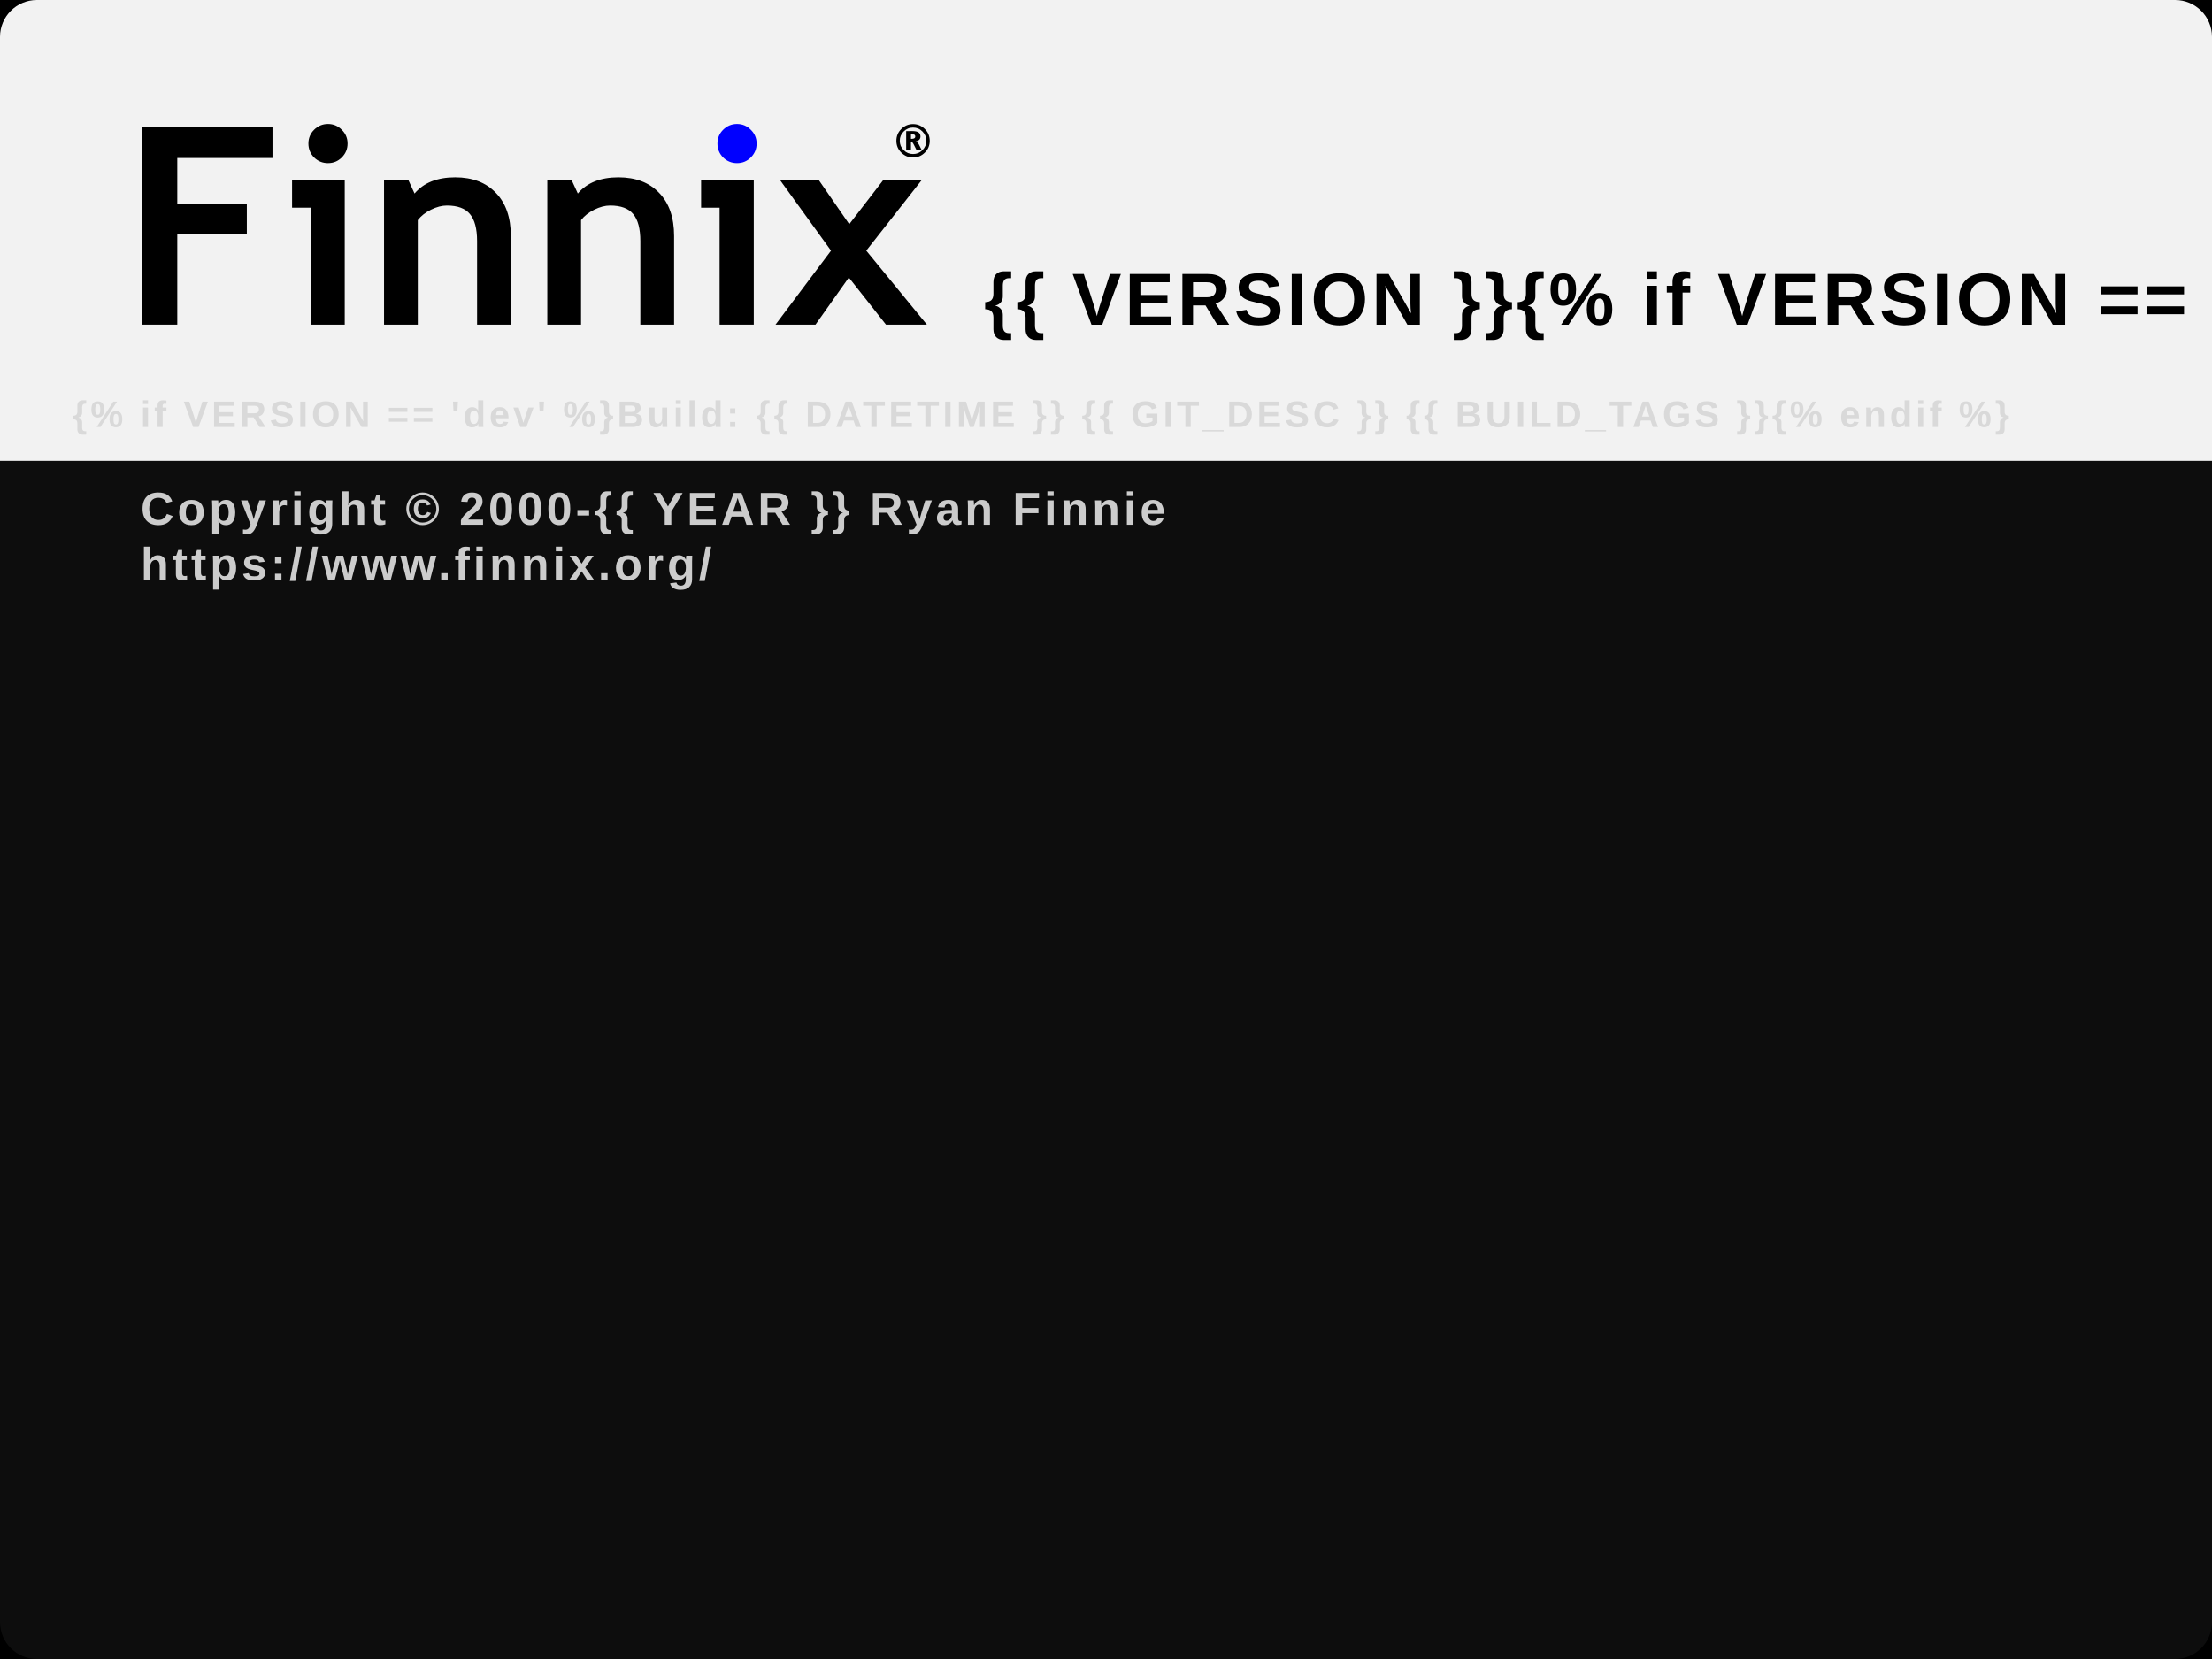
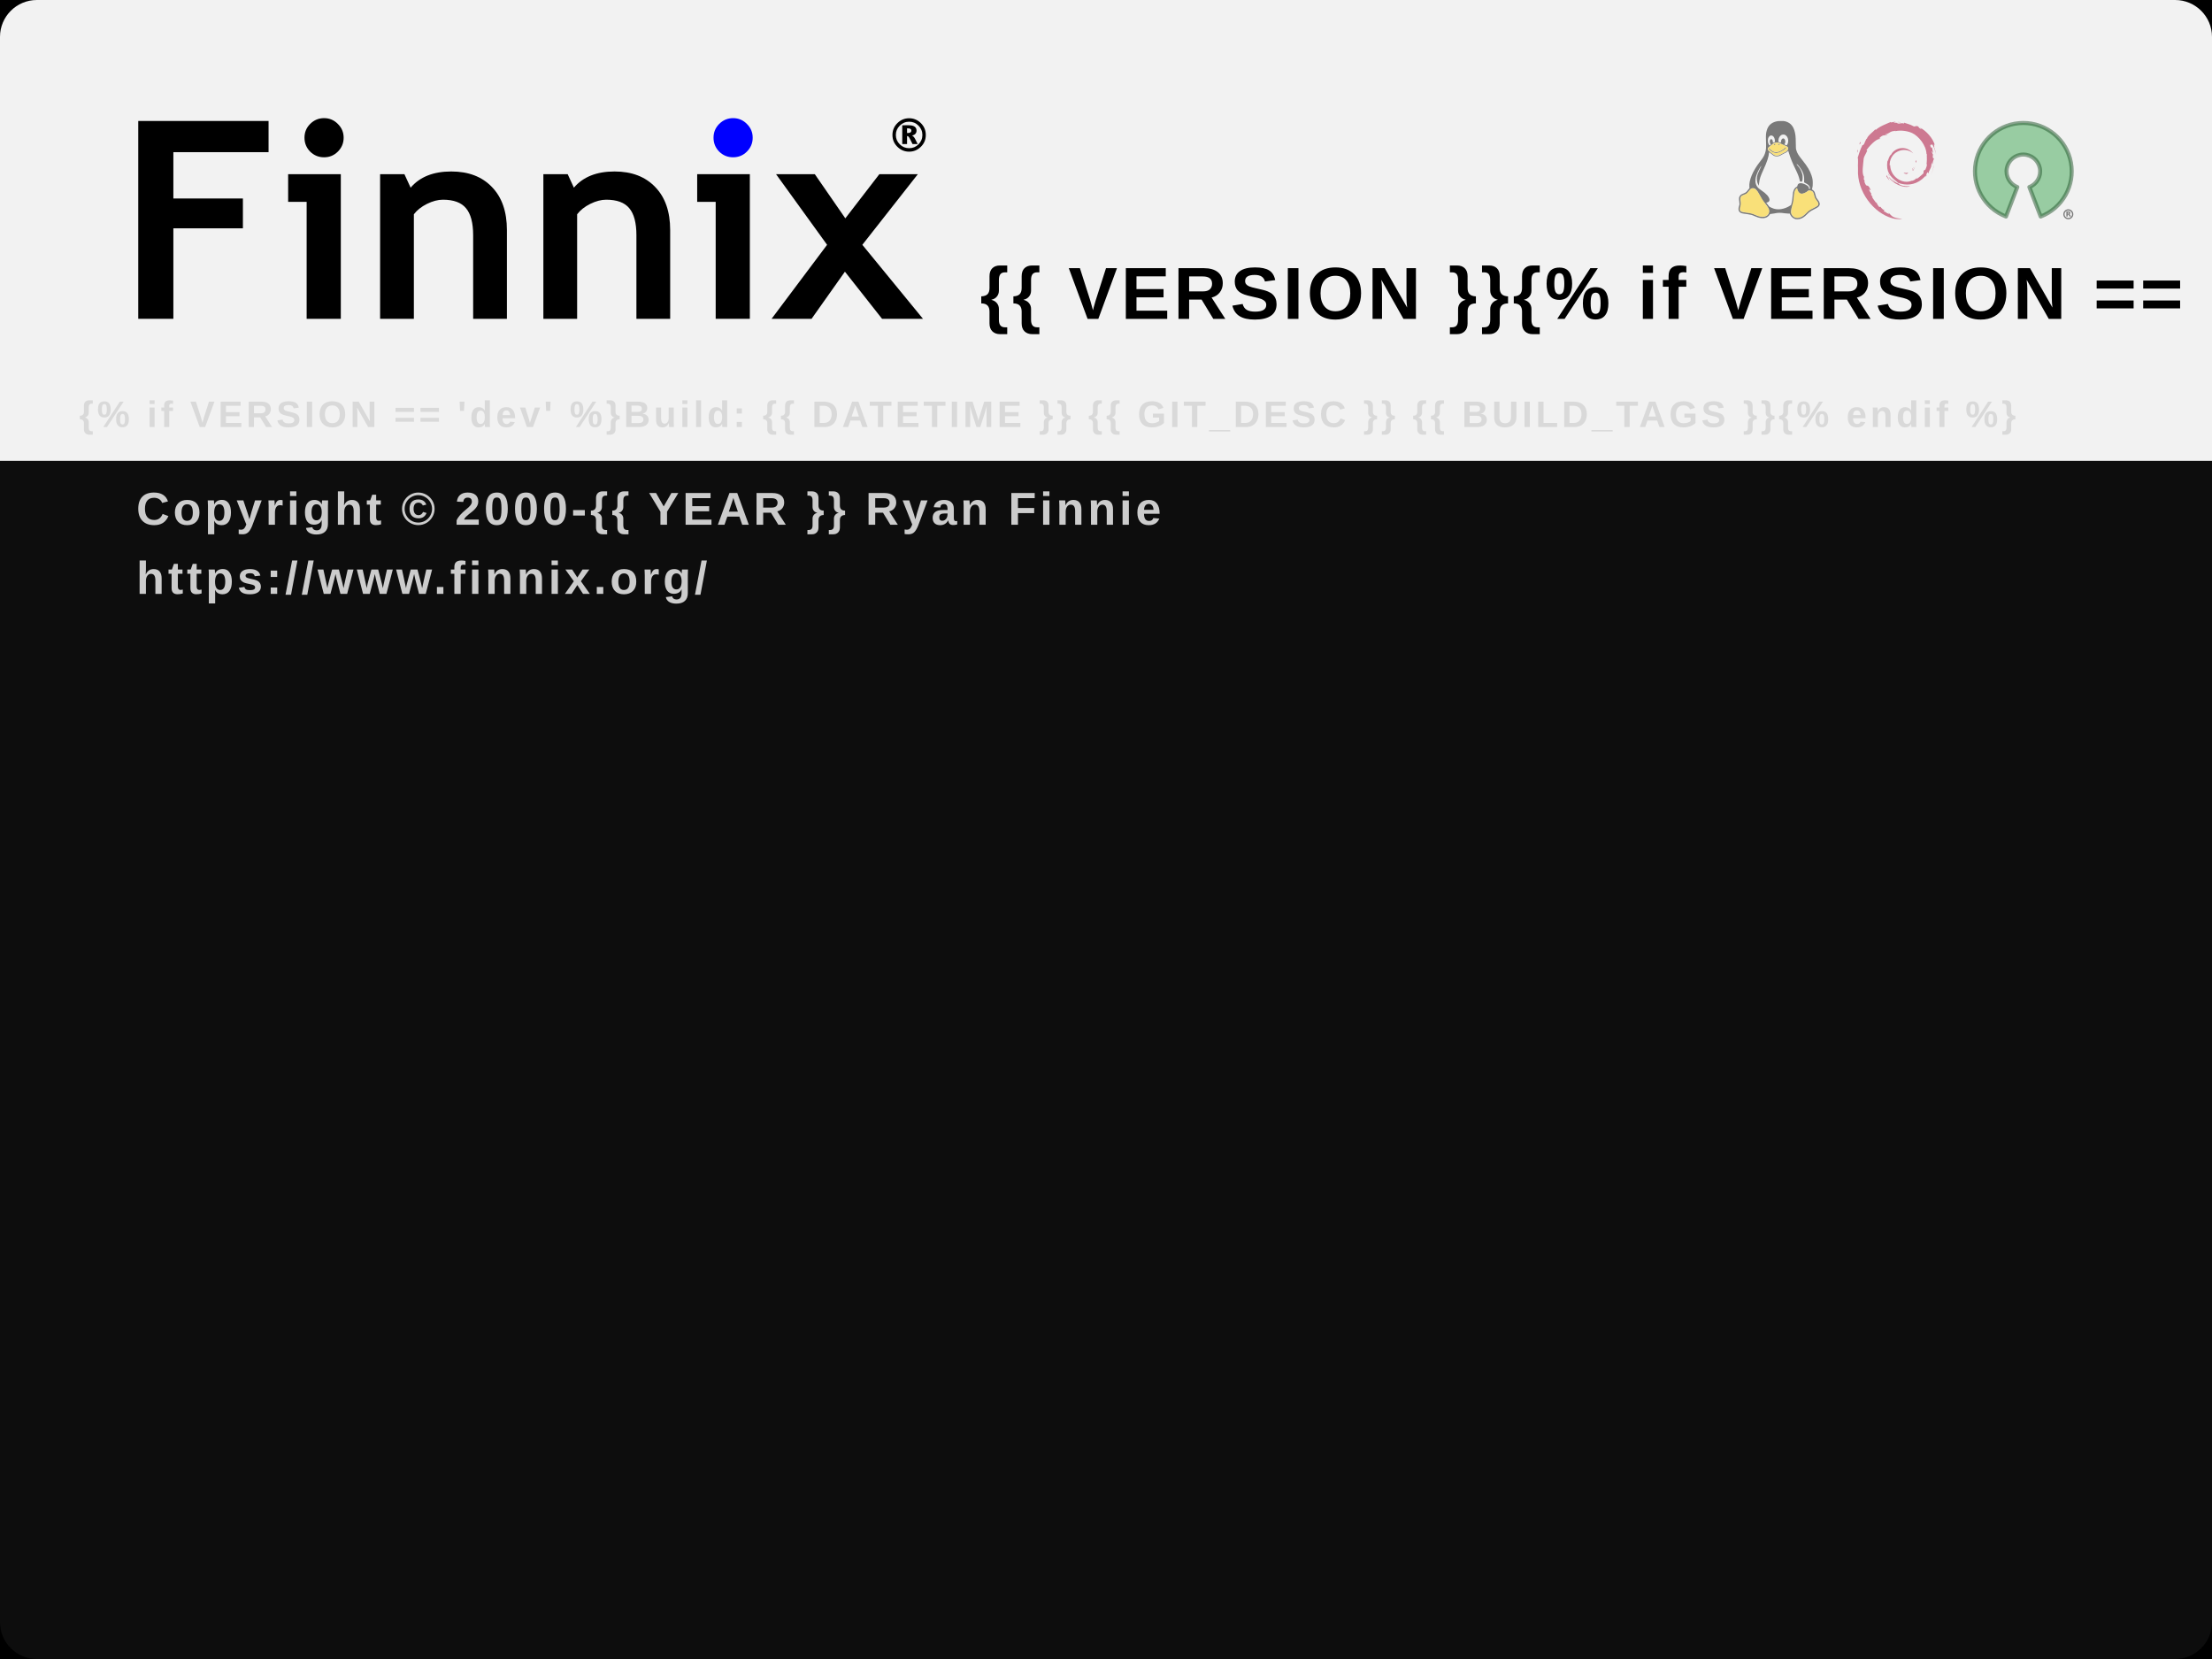
<svg xmlns="http://www.w3.org/2000/svg" width="640" height="480" id="svg3320" version="1.1">
-   <defs id="defs3322">
-     <linearGradient id="linearGradient5012">
-       <stop id="stop5014" offset="0" style="stop-color:#fdf188;stop-opacity:1;" />
-       <stop id="stop5016" offset="1" style="stop-color:#d3bc00;stop-opacity:1;" />
-     </linearGradient>
-     <linearGradient id="linearGradient8543">
-       <stop id="stop8545" offset="0" style="stop-color:#fffef5;stop-opacity:0.941;" />
-       <stop id="stop8547" offset="1" style="stop-color:#fce94f;stop-opacity:0;" />
-     </linearGradient>
-     <linearGradient id="linearGradient11202">
-       <stop id="stop11204" offset="0" style="stop-color:#c4a000;stop-opacity:1;" />
-       <stop id="stop11206" offset="1" style="stop-color:#c4a000;stop-opacity:0;" />
-     </linearGradient>
-     <linearGradient id="linearGradient18284">
-       <stop id="stop18286" offset="0" style="stop-color:#000000;stop-opacity:1;" />
-       <stop style="stop-color:#000000;stop-opacity:1;" offset="0.5" id="stop20913" />
-       <stop style="stop-color:#000000;stop-opacity:0;" offset="1" id="stop19165" />
-     </linearGradient>
-     <filter style="color-interpolation-filters:sRGB" id="filter1146">
-       <feFlood flood-opacity="1" flood-color="rgb(255,255,255)" result="flood" id="feFlood1136" />
-       <feComposite in="flood" in2="SourceGraphic" operator="in" result="composite1" id="feComposite1138" />
-       <feGaussianBlur in="composite1" stdDeviation="1" result="blur" id="feGaussianBlur1140" />
-       <feOffset dx="0" dy="0" result="offset" id="feOffset1142" />
-       <feComposite in="SourceGraphic" in2="offset" operator="over" result="composite2" id="feComposite1144" />
-     </filter>
-   </defs>
+   <defs id="defs57" />
  <g id="layer1" transform="translate(0,-572.3622)">
    <g id="g862" transform="matrix(0.3333333,0,0,0.4444444,0,584.6457)">
      <rect style="fill:#f2f2f2;fill-opacity:1;stroke:none;stroke-width:1.369" id="rect854" width="1920" height="300" x="0" y="-27.638" />
      <rect y="272.362" x="0" height="780" width="1920" id="rect3328" style="fill:#0d0d0d;fill-opacity:1;stroke:none;stroke-width:2.208" />
    </g>
-     <text transform="scale(1.000001,0.9999985)" id="text3002-3" y="666.317" x="284.696" style="font-style:normal;font-variant:normal;font-weight:bold;font-stretch:normal;font-size:21.333px;line-height:0%;font-family:'Liberation Sans';-inkscape-font-specification:'Liberation Sans, Bold';font-variant-ligatures:normal;font-variant-caps:normal;font-variant-numeric:normal;font-feature-settings:normal;text-align:start;letter-spacing:0px;word-spacing:0px;writing-mode:lr-tb;text-anchor:start;fill:#000000;fill-opacity:1;stroke:none;stroke-width:1" xml:space="preserve">
-       <tspan y="666.317" x="284.696" style="font-style:normal;font-variant:normal;font-weight:bold;font-stretch:normal;font-size:21.333px;line-height:1;font-family:'Liberation Sans';-inkscape-font-specification:'Liberation Sans, Bold';font-variant-ligatures:normal;font-variant-caps:normal;font-variant-numeric:normal;font-feature-settings:normal;text-align:start;letter-spacing:1px;writing-mode:lr-tb;text-anchor:start;fill:#000000;stroke-width:1" id="tspan3066-5">{{ VERSION }}{% if VERSION == 'dev' and GIT_DESC %} {{ GIT_DESC }}{% endif %}</tspan>
+     <g aria-label="TM" style="font-style:normal;font-variant:normal;font-weight:bold;font-stretch:normal;font-size:40px;line-height:1.25;font-family:'Trebuchet MS';-inkscape-font-specification:'Trebuchet MS Bold';letter-spacing:0px;word-spacing:0px;fill:#000000;fill-opacity:1;stroke:none" id="text850" transform="translate(-1e-5,4.6029781e-5)" />
+     <text transform="scale(1.000001,0.9999985)" id="text3002" y="695.913" x="600.797" style="font-style:normal;font-variant:normal;font-weight:bold;font-stretch:normal;font-size:13.333px;line-height:0%;font-family:'Liberation Sans';-inkscape-font-specification:'Liberation Sans, Bold';font-variant-ligatures:normal;font-variant-caps:normal;font-variant-numeric:normal;font-feature-settings:normal;text-align:start;letter-spacing:0px;word-spacing:0px;writing-mode:lr-tb;text-anchor:start;fill:#d9d9d9;fill-opacity:1;stroke:none;stroke-width:1" xml:space="preserve">
+       <tspan y="695.913" x="601.797" style="font-style:normal;font-variant:normal;font-weight:bold;font-stretch:normal;font-size:10.667px;line-height:120%;font-family:'Liberation Sans';-inkscape-font-specification:'Liberation Sans, Bold';font-variant-ligatures:normal;font-variant-caps:normal;font-variant-numeric:normal;font-feature-settings:normal;text-align:end;letter-spacing:1px;writing-mode:lr-tb;text-anchor:end;fill:#d9d9d9;fill-opacity:1;stroke-width:1" id="tspan898">{% if VERSION == 'dev' %}Build: {{ DATETIME }} {{ GIT_DESC }} {{ BUILD_TAGS }}{% endif %}</tspan>
    </text>
-     <g aria-label="TM" style="font-style:normal;font-variant:normal;font-weight:bold;font-stretch:normal;font-size:40px;line-height:1.25;font-family:'Trebuchet MS';-inkscape-font-specification:'Trebuchet MS Bold';letter-spacing:0px;word-spacing:0px;fill:#000000;fill-opacity:1;stroke:none" id="text850" transform="translate(-1e-5,4.6029781e-5)" />
-     <text transform="scale(1.000001,0.9999985)" id="text3002" y="695.913" x="598.891" style="font-style:normal;font-variant:normal;font-weight:bold;font-stretch:normal;font-size:13.333px;line-height:0%;font-family:'Liberation Sans';-inkscape-font-specification:'Liberation Sans, Bold';font-variant-ligatures:normal;font-variant-caps:normal;font-variant-numeric:normal;font-feature-settings:normal;text-align:start;letter-spacing:0px;word-spacing:0px;writing-mode:lr-tb;text-anchor:start;fill:#d9d9d9;fill-opacity:1;stroke:none;stroke-width:1" xml:space="preserve">
-       <tspan y="695.913" x="599.891" style="font-style:normal;font-variant:normal;font-weight:bold;font-stretch:normal;font-size:10.667px;line-height:120%;font-family:'Liberation Sans';-inkscape-font-specification:'Liberation Sans, Bold';font-variant-ligatures:normal;font-variant-caps:normal;font-variant-numeric:normal;font-feature-settings:normal;text-align:end;letter-spacing:1px;writing-mode:lr-tb;text-anchor:end;fill:#d9d9d9;fill-opacity:1;stroke-width:1" id="tspan898">{% if VERSION == 'dev' %}Build: {{ DATETIME }} {{ GIT_DESC }} {{ BUILD_TAGS }}{% endif %}</tspan>
-     </text>
-     <text transform="scale(1.000001,0.9999985)" id="text946" y="724.183" x="40.696" style="font-style:normal;font-variant:normal;font-weight:bold;font-stretch:normal;font-size:13.333px;line-height:0%;font-family:'Liberation Sans';-inkscape-font-specification:'Liberation Sans, Bold';font-variant-ligatures:normal;font-variant-caps:normal;font-variant-numeric:normal;font-feature-settings:normal;text-align:start;letter-spacing:0px;word-spacing:0px;writing-mode:lr-tb;text-anchor:start;fill:#cccccc;fill-opacity:1;stroke:none;stroke-width:1" xml:space="preserve">
-       <tspan y="724.183" x="40.696" style="font-style:normal;font-variant:normal;font-weight:bold;font-stretch:normal;font-size:13.333px;line-height:120%;font-family:'Liberation Sans';-inkscape-font-specification:'Liberation Sans, Bold';font-variant-ligatures:normal;font-variant-caps:normal;font-variant-numeric:normal;font-feature-settings:normal;text-align:start;letter-spacing:1px;writing-mode:lr-tb;text-anchor:start;fill:#cccccc;fill-opacity:1;stroke-width:1" id="tspan944">Copyright © 2000-{{ YEAR }} Ryan Finnie</tspan>
-       <tspan y="740.183" x="40.696" style="font-style:normal;font-variant:normal;font-weight:bold;font-stretch:normal;font-size:13.333px;line-height:120%;font-family:'Liberation Sans';-inkscape-font-specification:'Liberation Sans, Bold';font-variant-ligatures:normal;font-variant-caps:normal;font-variant-numeric:normal;font-feature-settings:normal;text-align:start;letter-spacing:1px;writing-mode:lr-tb;text-anchor:start;fill:#cccccc;fill-opacity:1;stroke-width:1" id="tspan956">https://www.finnix.org/</tspan>
+     <text transform="scale(1.000001,0.9999985)" id="text946" y="724.183" x="39.458" style="font-style:normal;font-variant:normal;font-weight:bold;font-stretch:normal;font-size:13.333px;line-height:0%;font-family:'Liberation Sans';-inkscape-font-specification:'Liberation Sans, Bold';font-variant-ligatures:normal;font-variant-caps:normal;font-variant-numeric:normal;font-feature-settings:normal;text-align:start;letter-spacing:0px;word-spacing:0px;writing-mode:lr-tb;text-anchor:start;fill:#cccccc;fill-opacity:1;stroke:none;stroke-width:1" xml:space="preserve">
+       <tspan y="724.183" x="39.458" style="font-style:normal;font-variant:normal;font-weight:bold;font-stretch:normal;font-size:13.333px;line-height:150%;font-family:'Liberation Sans';-inkscape-font-specification:'Liberation Sans, Bold';font-variant-ligatures:normal;font-variant-caps:normal;font-variant-numeric:normal;font-feature-settings:normal;text-align:start;letter-spacing:1px;writing-mode:lr-tb;text-anchor:start;fill:#cccccc;fill-opacity:1;stroke-width:1" id="tspan944">Copyright © 2000-{{ YEAR }} Ryan Finnie</tspan>
+       <tspan y="744.183" x="39.458" style="font-style:normal;font-variant:normal;font-weight:bold;font-stretch:normal;font-size:13.333px;line-height:150%;font-family:'Liberation Sans';-inkscape-font-specification:'Liberation Sans, Bold';font-variant-ligatures:normal;font-variant-caps:normal;font-variant-numeric:normal;font-feature-settings:normal;text-align:start;letter-spacing:1px;writing-mode:lr-tb;text-anchor:start;fill:#cccccc;fill-opacity:1;stroke-width:1" id="tspan956">https://www.finnix.org/</tspan>
    </text>
    <g id="g882">
      <path id="rect862" d="M 10.667,572.362 H 0 v 10.667 a 10.667,10.667 0 0 1 10.667,-10.667 z" style="fill:#000000;fill-opacity:1;stroke:none;stroke-width:0;stroke-miterlimit:4;stroke-dasharray:none;stroke-opacity:1" />
      <path style="fill:#000000;fill-opacity:1;stroke:none;stroke-width:0;stroke-miterlimit:4;stroke-dasharray:none;stroke-opacity:1" d="M 10.667,1052.362 H 0 v -10.667 a 10.667,10.667 0 0 0 10.667,10.667 z" id="path860" />
      <path style="fill:#000000;fill-opacity:1;stroke:none;stroke-width:0;stroke-miterlimit:4;stroke-dasharray:none;stroke-opacity:1" d="M 629.333,572.362 H 640 v 10.667 a 10.667,10.667 0 0 0 -10.667,-10.667 z" id="path868" />
      <path id="path862" d="M 629.333,1052.362 H 640 v -10.667 a 10.667,10.667 0 0 1 -10.667,10.667 z" style="fill:#000000;fill-opacity:1;stroke:none;stroke-width:0;stroke-miterlimit:4;stroke-dasharray:none;stroke-opacity:1" />
    </g>
-     <g id="g885" transform="matrix(0.4444444,0,0,0.4444444,0,584.6457)">
+     <text transform="scale(1.000001,0.9999985)" id="text3002-3" y="664.626" x="283.562" style="font-style:normal;font-variant:normal;font-weight:bold;font-stretch:normal;font-size:21.333px;line-height:0%;font-family:'Liberation Sans';-inkscape-font-specification:'Liberation Sans, Bold';font-variant-ligatures:normal;font-variant-caps:normal;font-variant-numeric:normal;font-feature-settings:normal;text-align:start;letter-spacing:0px;word-spacing:0px;writing-mode:lr-tb;text-anchor:start;fill:#000000;fill-opacity:1;stroke:none;stroke-width:1" xml:space="preserve">
+       <tspan y="664.626" x="283.562" style="font-style:normal;font-variant:normal;font-weight:bold;font-stretch:normal;font-size:21.333px;line-height:1;font-family:'Liberation Sans';-inkscape-font-specification:'Liberation Sans, Bold';font-variant-ligatures:normal;font-variant-caps:normal;font-variant-numeric:normal;font-feature-settings:normal;text-align:start;letter-spacing:1px;writing-mode:lr-tb;text-anchor:start;fill:#000000;stroke-width:1" id="tspan3066-5">{{ VERSION }}{% if VERSION == 'dev' and GIT_DESC %} {{ GIT_DESC }}{% endif %}</tspan>
+     </text>
+     <g id="g885" transform="matrix(0.4444444,0,0,0.4444444,-1.133949,582.9546)">
      <g id="g879">
        <path id="path840" style="font-style:normal;font-variant:normal;font-weight:bold;font-stretch:normal;font-size:80.018px;line-height:1.25;font-family:'Trebuchet MS';-inkscape-font-specification:'Trebuchet MS Bold';letter-spacing:0px;word-spacing:0px;fill:#000000;fill-opacity:1;stroke:none;stroke-width:4.501" d="m 115.408,75.225 v 30.153 h 45.274 v 19.428 h -45.274 v 58.9 H 92.551 V 54.917 H 177.385 V 75.225 Z" />
        <path id="path842" style="font-style:normal;font-variant:normal;font-weight:bold;font-stretch:normal;font-size:80.018px;line-height:1.25;font-family:'Trebuchet MS';-inkscape-font-specification:'Trebuchet MS Bold';letter-spacing:0px;word-spacing:0px;fill:#000000;fill-opacity:1;stroke:none;stroke-width:4.501" d="m 213.517,53.071 q 5.275,0 8.967,3.78 3.78,3.692 3.78,8.967 0,5.275 -3.78,9.055 -3.692,3.692 -8.967,3.692 -5.275,0 -9.055,-3.692 -3.692,-3.78 -3.692,-9.055 0,-5.275 3.692,-8.967 3.78,-3.78 9.055,-3.78 z M 202.176,183.707 V 107.576 H 190.132 V 89.554 h 34.285 v 94.153 z" />
        <path id="path844" style="font-style:normal;font-variant:normal;font-weight:bold;font-stretch:normal;font-size:80.018px;line-height:1.25;font-family:'Trebuchet MS';-inkscape-font-specification:'Trebuchet MS Bold';letter-spacing:0px;word-spacing:0px;fill:#000000;fill-opacity:1;stroke:none;stroke-width:4.501" d="m 310.57,183.707 v -54.417 q 0,-12.044 -4.659,-17.582 -4.571,-5.538 -15.033,-5.538 -4.835,0 -10.373,2.725 -5.45,2.725 -8.527,6.769 v 68.043 H 250 V 89.554 h 15.824 l 4.044,8.791 q 8.967,-10.549 26.461,-10.549 16.791,0 26.461,10.11 9.758,10.022 9.758,28.044 v 57.757 z" />
        <path id="path846" style="font-style:normal;font-variant:normal;font-weight:bold;font-stretch:normal;font-size:80.018px;line-height:1.25;font-family:'Trebuchet MS';-inkscape-font-specification:'Trebuchet MS Bold';letter-spacing:0px;word-spacing:0px;fill:#000000;fill-opacity:1;stroke:none;stroke-width:4.501" d="m 416.855,183.707 v -54.417 q 0,-12.044 -4.659,-17.582 -4.571,-5.538 -15.033,-5.538 -4.835,0 -10.373,2.725 -5.45,2.725 -8.527,6.769 v 68.043 H 356.284 V 89.554 h 15.824 l 4.044,8.791 q 8.967,-10.549 26.461,-10.549 16.791,0 26.461,10.11 9.758,10.022 9.758,28.044 v 57.757 z" />
        <path id="path882" d="m 479.799,53.071 q 5.275,0 8.967,3.78 3.78,3.692 3.78,8.967 0,5.275 -3.78,9.055 -3.692,3.692 -8.967,3.692 -5.275,0 -9.055,-3.692 -3.692,-3.78 -3.692,-9.055 0,-5.275 3.692,-8.967 3.78,-3.78 9.055,-3.78 z" style="font-style:normal;font-variant:normal;font-weight:bold;font-stretch:normal;font-size:80.018px;line-height:1.25;font-family:'Trebuchet MS';-inkscape-font-specification:'Trebuchet MS Bold';letter-spacing:0px;word-spacing:0px;fill:#0000ff;fill-opacity:1;stroke:none;stroke-width:4.501" />
        <path id="path848" d="M 468.458,183.707 V 107.576 H 456.414 V 89.554 h 34.285 v 94.153 z" style="font-style:normal;font-variant:normal;font-weight:bold;font-stretch:normal;font-size:80.018px;line-height:1.25;font-family:'Trebuchet MS';-inkscape-font-specification:'Trebuchet MS Bold';letter-spacing:0px;word-spacing:0px;fill:#000000;fill-opacity:1;stroke:none;stroke-width:4.501" />
        <path id="path850" style="font-style:normal;font-variant:normal;font-weight:bold;font-stretch:normal;font-size:80.018px;line-height:1.25;font-family:'Trebuchet MS';-inkscape-font-specification:'Trebuchet MS Bold';letter-spacing:0px;word-spacing:0px;fill:#000000;fill-opacity:1;stroke:none;stroke-width:4.501" d="m 576.764,183.707 -24.175,-30.681 -21.714,30.681 h -26.022 l 36.131,-48.175 -33.23,-45.977 h 25.23 l 19.868,28.747 22.154,-28.747 h 25.055 l -36.131,45.977 39.472,48.175 z" />
        <g transform="matrix(10.62992,0,0,10.62992,-332.6484,-127.6727)" id="text5173" style="font-style:normal;font-variant:normal;font-weight:bold;font-stretch:normal;font-size:2.822px;line-height:6.615px;font-family:'Trebuchet MS';-inkscape-font-specification:'Trebuchet MS Bold';letter-spacing:-0.767px;word-spacing:0px;fill:#000000;fill-opacity:1;stroke:none;stroke-width:0.265" aria-label="®">
          <path id="path872" style="fill:#000000;stroke-width:0.265" d="m 87.21,17.222 q -0.167,0 -0.31,0.061 -0.143,0.059 -0.263,0.179 -0.12,0.12 -0.181,0.263 -0.059,0.142 -0.059,0.31 0,0.167 0.059,0.31 0.061,0.142 0.181,0.262 0.119,0.119 0.262,0.178 0.145,0.059 0.311,0.059 0.169,0 0.311,-0.058 0.142,-0.059 0.262,-0.179 0.12,-0.12 0.179,-0.262 0.061,-0.143 0.061,-0.31 0,-0.168 -0.061,-0.31 -0.059,-0.143 -0.179,-0.263 -0.121,-0.121 -0.265,-0.181 -0.142,-0.059 -0.309,-0.059 z m -0.079,0.407 h -0.048 v 0.285 h 0.048 q 0.107,0 0.161,-0.036 0.055,-0.037 0.055,-0.109 0,-0.072 -0.054,-0.106 -0.052,-0.034 -0.163,-0.034 z m 0.051,-0.19 q 0.243,0 0.362,0.083 0.12,0.081 0.12,0.248 0,0.119 -0.073,0.196 -0.072,0.077 -0.204,0.101 0.057,0.03 0.105,0.085 0.05,0.055 0.09,0.135 l 0.153,0.305 h -0.316 l -0.147,-0.294 q -0.052,-0.107 -0.092,-0.152 -0.04,-0.045 -0.08,-0.045 h -0.017 v 0.491 h -0.294 v -1.152 z m 0.028,-0.429 q 0.209,0 0.39,0.076 0.182,0.076 0.332,0.226 0.15,0.15 0.225,0.331 0.074,0.181 0.074,0.393 0,0.209 -0.074,0.39 -0.074,0.179 -0.225,0.329 -0.15,0.15 -0.332,0.226 -0.181,0.076 -0.39,0.076 -0.209,0 -0.391,-0.076 -0.181,-0.076 -0.331,-0.226 -0.15,-0.15 -0.225,-0.329 -0.074,-0.181 -0.074,-0.39 0,-0.212 0.074,-0.393 0.074,-0.181 0.225,-0.331 0.15,-0.15 0.331,-0.226 0.182,-0.076 0.391,-0.076 z" />
        </g>
      </g>
    </g>
+     <g transform="matrix(0.4442546,0,0,0.4442546,-212.9935,584.5436)" id="g4099">
+       <g transform="matrix(0.9914468,0,0,0.9914468,26.62089,-239.3771)" id="g2174">
+         <path style="text-anchor:middle;fill:#3fa652;fill-opacity:0.502;stroke:#21552a;stroke-width:2.649;stroke-linejoin:round;stroke-miterlimit:4;stroke-dasharray:none;stroke-opacity:0.502" d="m 1785.839,326.345 m 3.955,10.303 a 11.036,11.036 0 1 0 -7.91,0 l -7.434,19.37 a 31.783,31.783 0 1 1 22.777,0 z" id="path3773" />
+         <ellipse ry="2.866" rx="2.871" cy="354.53" cx="1815.387" style="fill:none;stroke:#000000;stroke-width:0.811;stroke-miterlimit:4;stroke-dasharray:none;stroke-opacity:0.502" id="path3015" />
+         <g id="text3793" style="font-style:normal;font-variant:normal;font-weight:bold;font-stretch:normal;font-size:4.31px;line-height:0%;font-family:OpenSymbol;-inkscape-font-specification:'OpenSymbol Bold';letter-spacing:0px;word-spacing:0px;fill:#000000;fill-opacity:1;stroke:none;stroke-width:0.359" aria-label="R">
+           <path id="path2208" style="font-size:4.545px;line-height:1.25;fill:#000000;fill-opacity:0.502;stroke-width:0.359" d="m 1815.317,354.172 q 0.269,0 0.384,-0.1 0.118,-0.1 0.118,-0.328 0,-0.226 -0.118,-0.324 -0.115,-0.098 -0.384,-0.098 h -0.359 v 0.85 z m -0.359,0.59 v 1.254 h -0.855 v -3.314 h 1.305 q 0.655,0 0.959,0.22 0.306,0.22 0.306,0.695 0,0.328 -0.16,0.539 -0.158,0.211 -0.477,0.311 0.175,0.04 0.313,0.182 0.14,0.14 0.282,0.426 l 0.464,0.941 h -0.91 l -0.404,-0.823 q -0.122,-0.249 -0.249,-0.34 -0.124,-0.091 -0.333,-0.091 z" />
+         </g>
+       </g>
+       <g style="fill:#a80030;fill-opacity:0.502" id="g2205">
+         <path style="fill:#a80030;fill-opacity:0.502" d="m 51.986,57.297 c -1.797,0.025 0.34,0.926 2.686,1.287 0.648,-0.506 1.236,-1.018 1.76,-1.516 -1.461,0.358 -2.948,0.366 -4.446,0.229" id="path2260" transform="matrix(0.5901399,0,0,0.5901391,1688.993,51.3637)" />
+         <path style="fill:#a80030;fill-opacity:0.502" d="m 61.631,54.893 c 1.07,-1.477 1.85,-3.094 2.125,-4.766 -0.24,1.192 -0.887,2.221 -1.496,3.307 -3.359,2.115 -0.316,-1.256 -0.002,-2.537 -3.612,4.546 -0.496,2.726 -0.627,3.996" id="path2262" transform="matrix(0.5901399,0,0,0.5901391,1688.993,51.3637)" />
+         <path style="fill:#a80030;fill-opacity:0.502" d="m 65.191,45.629 c 0.217,-3.236 -0.637,-2.213 -0.924,-0.978 0.335,0.174 0.6,2.281 0.924,0.978" id="path2264" transform="matrix(0.5901399,0,0,0.5901391,1688.993,51.3637)" />
+         <path style="fill:#a80030;fill-opacity:0.502" d="m 45.172,1.399 c 0.959,0.172 2.072,0.304 1.916,0.533 1.049,-0.23 1.287,-0.442 -1.916,-0.533" id="path2266" transform="matrix(0.5901399,0,0,0.5901391,1688.993,51.3637)" />
+         <path style="fill:#a80030;fill-opacity:0.502" d="M 47.088,1.932 46.41,2.072 47.041,2.016 47.088,1.932" id="path2268" transform="matrix(0.5901399,0,0,0.5901391,1688.993,51.3637)" />
+         <path style="fill:#a80030;fill-opacity:0.502" d="m 76.992,46.856 c 0.107,2.906 -0.85,4.316 -1.713,6.812 l -1.553,0.776 c -1.271,2.468 0.123,1.567 -0.787,3.53 -1.984,1.764 -6.021,5.52 -7.313,5.863 -0.943,-0.021 0.639,-1.113 0.846,-1.541 -2.656,1.824 -2.131,2.738 -6.193,3.846 L 60.16,65.878 C 50.142,70.591 36.226,61.251 36.409,48.507 c -0.107,0.809 -0.304,0.607 -0.526,0.934 -0.517,-6.557 3.028,-13.143 9.007,-15.832 5.848,-2.895 12.704,-1.707 16.893,2.197 -2.301,-3.014 -6.881,-6.209 -12.309,-5.91 -5.317,0.084 -10.291,3.463 -11.951,7.131 -2.724,1.715 -3.04,6.611 -4.227,7.507 -1.597,11.737 3.004,16.808 10.787,22.773 1.225,0.826 0.345,0.951 0.511,1.58 -2.586,-1.211 -4.954,-3.039 -6.901,-5.277 1.033,1.512 2.148,2.982 3.589,4.137 -2.438,-0.826 -5.695,-5.908 -6.646,-6.115 4.203,7.525 17.052,13.197 23.78,10.383 -3.113,0.115 -7.068,0.064 -10.566,-1.229 -1.469,-0.756 -3.467,-2.322 -3.11,-2.615 9.182,3.43 18.667,2.598 26.612,-3.771 2.021,-1.574 4.229,-4.252 4.867,-4.289 -0.961,1.445 0.164,0.695 -0.574,1.971 2.014,-3.248 -0.875,-1.322 2.082,-5.609 l 1.092,1.504 c -0.406,-2.696 3.348,-5.97 2.967,-10.234 0.861,-1.304 0.961,1.403 0.047,4.403 1.268,-3.328 0.334,-3.863 0.66,-6.609 0.352,0.923 0.814,1.904 1.051,2.878 -0.826,-3.216 0.848,-5.416 1.262,-7.285 -0.408,-0.181 -1.275,1.422 -1.473,-2.377 0.029,-1.65 0.459,-0.865 0.625,-1.271 -0.324,-0.186 -1.174,-1.451 -1.691,-3.877 0.375,-0.57 1.002,1.478 1.512,1.562 -0.328,-1.929 -0.893,-3.4 -0.916,-4.88 -1.49,-3.114 -0.527,0.415 -1.736,-1.337 -1.586,-4.947 1.316,-1.148 1.512,-3.396 2.404,3.483 3.775,8.881 4.404,11.117 -0.48,-2.726 -1.256,-5.367 -2.203,-7.922 0.73,0.307 -1.176,-5.609 0.949,-1.691 C 83.519,18.706 76.074,10.902 69.225,7.24 70.063,8.007 71.121,8.97 70.741,9.121 67.335,7.093 67.934,6.935 67.446,6.078 64.671,4.949 64.489,6.169 62.651,6.08 57.421,3.306 56.413,3.601 51.6,1.863 l 0.219,1.023 c -3.465,-1.154 -4.037,0.438 -7.782,0.004 -0.228,-0.178 1.2,-0.644 2.375,-0.815 -3.35,0.442 -3.193,-0.66 -6.471,0.122 0.808,-0.567 1.662,-0.942 2.524,-1.424 -2.732,0.166 -6.522,1.59 -5.352,0.295 -4.456,1.988 -12.37,4.779 -16.811,8.943 l -0.14,-0.933 c -2.035,2.443 -8.874,7.296 -9.419,10.46 l -0.544,0.127 c -1.059,1.793 -1.744,3.825 -2.584,5.67 -1.385,2.36 -2.03,0.908 -1.833,1.278 -2.724,5.523 -4.077,10.164 -5.246,13.97 0.833,1.245 0.02,7.495 0.335,12.497 -1.368,24.704 17.338,48.69 37.785,54.228 2.997,1.072 7.454,1.031 11.245,1.141 -4.473,-1.279 -5.051,-0.678 -9.408,-2.197 -3.143,-1.48 -3.832,-3.17 -6.058,-5.102 l 0.881,1.557 c -4.366,-1.545 -2.539,-1.912 -6.091,-3.037 l 0.941,-1.229 C 28.751,98.334 26.418,96.056 25.78,94.795 l -1.548,0.061 c -1.86,-2.295 -2.851,-3.949 -2.779,-5.23 l -0.5,0.891 c -0.567,-0.973 -6.843,-8.607 -3.587,-6.83 -0.605,-0.553 -1.409,-0.9 -2.281,-2.484 l 0.663,-0.758 c -1.567,-2.016 -2.884,-4.6 -2.784,-5.461 0.836,1.129 1.416,1.34 1.99,1.533 -3.957,-9.818 -4.179,-0.541 -7.176,-9.994 L 8.412,66.472 C 7.926,65.74 7.631,64.945 7.24,64.165 l 0.276,-2.75 C 4.667,58.121 6.719,47.409 7.13,41.534 7.415,39.145 9.508,36.602 11.1,32.614 l -0.97,-0.167 c 1.854,-3.234 10.586,-12.988 14.63,-12.486 1.959,-2.461 -0.389,-0.009 -0.772,-0.629 4.303,-4.453 5.656,-3.146 8.56,-3.947 3.132,-1.859 -2.688,0.725 -1.203,-0.709 5.414,-1.383 3.837,-3.144 10.9,-3.846 0.745,0.424 -1.729,0.655 -2.35,1.205 4.511,-2.207 14.275,-1.705 20.617,1.225 7.359,3.439 15.627,13.605 15.953,23.17 l 0.371,0.1 c -0.188,3.802 0.582,8.199 -0.752,12.238 l 0.908,-1.912" id="path2270" transform="matrix(0.5901399,0,0,0.5901391,1688.993,51.3637)" />
+         <path style="fill:#a80030;fill-opacity:0.502" d="m 32.372,59.764 -0.252,1.26 c 1.181,1.604 2.118,3.342 3.626,4.596 -1.085,-2.118 -1.891,-2.993 -3.374,-5.856" id="path2272" transform="matrix(0.5901399,0,0,0.5901391,1688.993,51.3637)" />
+         <path style="fill:#a80030;fill-opacity:0.502" d="m 35.164,59.654 c -0.625,-0.691 -0.995,-1.523 -1.409,-2.352 0.396,1.457 1.207,2.709 1.962,3.982 l -0.553,-1.63" id="path2274" transform="matrix(0.5901399,0,0,0.5901391,1688.993,51.3637)" />
+         <path style="fill:#a80030;fill-opacity:0.502" d="m 84.568,48.916 -0.264,0.662 c -0.484,3.438 -1.529,6.84 -3.131,9.994 1.77,-3.328 2.915,-6.968 3.395,-10.656" id="path2276" transform="matrix(0.5901399,0,0,0.5901391,1688.993,51.3637)" />
+         <path style="fill:#a80030;fill-opacity:0.502" d="M 45.527,0.537 C 46.742,0.092 48.514,0.293 49.803,0 48.123,0.141 46.451,0.225 44.8,0.438 l 0.727,0.099" id="path2278" transform="matrix(0.5901399,0,0,0.5901391,1688.993,51.3637)" />
+         <path style="fill:#a80030;fill-opacity:0.502" d="m 2.872,23.219 c 0.28,2.592 -1.95,3.598 0.494,1.889 1.31,-2.951 -0.512,-0.815 -0.494,-1.889" id="path2280" transform="matrix(0.5901399,0,0,0.5901391,1688.993,51.3637)" />
+         <path style="fill:#a80030;fill-opacity:0.502" d="M 0,35.215 C 0.563,33.487 0.665,32.449 0.88,31.449 -0.676,33.438 0.164,33.862 0,35.215" id="path2282" transform="matrix(0.5901399,0,0,0.5901391,1688.993,51.3637)" />
+       </g>
+       <g transform="matrix(0.4536297,0,0,0.4536297,1501.145,-6.241411)" id="g4006">
+         <path style="fill:#000000;fill-opacity:0.502;stroke-width:0.265" d="m 325.496,267.89 c -3.022,-0.712 -6.127,-3.307 -7.508,-6.273 l -0.762,-1.637 -1.772,-0.003 c -0.975,-0.002 -3.177,-0.188 -4.895,-0.415 -7.848,-1.037 -9.061,-1.015 -16.196,0.292 -1.952,0.358 -3.979,0.65 -4.504,0.65 -0.821,0 -1.025,0.131 -1.457,0.932 -0.726,1.348 -2.855,3.238 -4.492,3.987 -4.419,2.023 -10.34,1.349 -17.596,-2.003 -3.277,-1.514 -4.839,-1.944 -9.149,-2.522 -7.586,-1.016 -8.452,-1.187 -10.131,-2.007 -3.429,-1.674 -4.222,-4.973 -2.44,-10.153 0.63,-1.83 0.656,-3.109 0.135,-6.491 -0.648,-4.202 -0.482,-5.62 0.895,-7.67 0.988,-1.471 2.413,-2.402 5.516,-3.605 2.789,-1.081 3.845,-1.871 5.434,-4.062 0.584,-0.805 1.476,-1.901 1.984,-2.435 l 0.922,-0.971 -0.184,-1.96 c -0.86,-9.178 4.809,-22.784 14.837,-35.611 4.815,-6.158 6.282,-8.582 7.601,-12.554 1.595,-4.801 1.81,-7.756 1.383,-18.977 -0.265,-6.964 -0.035,-9.906 1.076,-13.74 2.005,-6.918 6.248,-11.045 13.261,-12.9 2.249,-0.595 3.139,-0.684 7.071,-0.709 3.623,-0.023 4.858,0.068 6.35,0.466 8.545,2.282 13.036,8.535 14.563,20.274 0.255,1.961 0.433,5.963 0.488,10.999 0.085,7.713 0.105,7.977 0.802,10.298 1.285,4.281 3.097,7.24 8.748,14.287 7.177,8.952 10.7,14.836 12.974,21.67 1.491,4.482 1.849,6.679 1.837,11.271 -0.009,3.324 -0.122,4.544 -0.595,6.437 -0.689,2.753 -0.694,2.823 -0.216,2.823 0.71,0 2.991,2.347 3.554,3.656 0.305,0.71 0.855,2.561 1.222,4.113 0.794,3.361 1.038,3.868 3.125,6.488 2.984,3.747 3.658,6.397 2.242,8.814 -0.945,1.612 -2.191,2.491 -6.94,4.892 -5.694,2.88 -7.295,3.989 -10.583,7.337 -4.094,4.167 -6.963,6 -10.812,6.907 -1.787,0.421 -4.254,0.466 -5.789,0.104 z m 7.267,-2.562 c 2.776,-1.078 4.852,-2.597 8.361,-6.119 3.576,-3.588 4.544,-4.263 10.101,-7.042 6.249,-3.125 7.151,-3.9 7.138,-6.137 -0.008,-1.398 -0.705,-2.788 -2.578,-5.142 -2.103,-2.643 -2.565,-3.599 -3.355,-6.943 -0.82,-3.47 -1.27,-4.562 -2.335,-5.662 -1.521,-1.572 -5.651,-2.248 -6.694,-1.096 -1.791,1.979 -6.551,4.219 -8.939,4.207 -3.066,-0.016 -5.69,-2.924 -6.38,-7.072 -0.103,-0.618 -0.255,-1.124 -0.337,-1.124 -0.533,0 -1.945,1.512 -2.634,2.82 -1.073,2.039 -1.594,4.271 -1.937,8.293 -0.644,7.572 -0.772,8.342 -2.217,13.396 -2.178,7.619 -2.45,10.473 -1.255,13.175 0.608,1.374 2.351,3.344 3.693,4.174 2.395,1.48 5.988,1.586 9.366,0.274 z m -52.171,-0.858 c 4.494,-0.852 7.163,-3.841 7.204,-8.068 0.029,-2.92 -1.362,-5.453 -6.682,-12.171 -3.05,-3.852 -3.658,-4.817 -7.568,-12.014 -3.499,-6.441 -5.91,-8.747 -9.154,-8.753 -2.331,-0.005 -3.324,0.703 -6.125,4.363 -2.513,3.284 -3.11,3.725 -6.859,5.062 -2.609,0.931 -3.527,1.538 -4.286,2.832 -0.916,1.563 -1.035,2.83 -0.56,5.977 0.57,3.775 0.526,5.191 -0.245,7.85 -0.375,1.294 -0.661,2.963 -0.661,3.854 0,3.544 1.339,4.294 9.393,5.266 6.01,0.725 8.297,1.296 11.982,2.989 5.845,2.686 9.851,3.516 13.561,2.813 z m 24.411,-10.975 c 4.344,-0.655 9.078,-2.495 12.646,-4.917 l 1.482,-1.005 0.708,-2.551 c 0.809,-2.916 1.091,-4.83 1.482,-10.051 0.342,-4.57 0.802,-6.797 1.891,-9.16 0.892,-1.934 2.438,-3.61 4.035,-4.371 0.738,-0.352 0.923,-0.61 1.035,-1.445 0.571,-4.255 5.242,-4.903 11.698,-1.623 3.502,1.779 4.892,3.282 4.894,5.288 8e-4,1.023 0.061,1.124 0.662,1.124 0.628,0 0.661,-0.076 0.661,-1.498 0,-2.726 -1.823,-4.746 -6.417,-7.111 l -1.96,-1.009 0.121,-3.355 c 0.175,-4.856 -0.6,-8.426 -2.787,-12.824 -1.911,-3.844 -6.588,-9.922 -7.635,-9.922 -0.666,0 -0.4,0.488 1.258,2.31 2.894,3.179 4.907,6.781 6.209,11.105 0.577,1.918 0.706,2.888 0.729,5.503 0.033,3.616 -0.572,6.398 -1.328,6.108 -0.222,-0.085 -0.856,-0.155 -1.407,-0.155 h -1.002 l -0.721,-2.977 c -1.098,-4.531 -2.536,-8.187 -5.96,-15.147 -4.092,-8.32 -7.24,-16.14 -9.277,-23.051 -0.467,-1.583 -0.882,-2.918 -0.924,-2.966 -0.041,-0.048 -0.587,0.409 -1.213,1.017 -1.123,1.09 -2.867,2.116 -4.709,2.771 -0.52,0.185 -1.942,0.943 -3.16,1.684 -3.329,2.027 -4.774,2.515 -7.461,2.523 -2.71,0.008 -4.271,-0.629 -6.596,-2.69 -0.8,-0.71 -2.11,-1.729 -2.91,-2.267 l -1.455,-0.977 -0.069,0.733 c -0.573,6.111 -2.973,13.344 -8.149,24.562 -4.207,9.118 -5.37,12.722 -6.182,19.165 l -0.45,3.572 -0.979,-1.984 c -1.681,-3.408 -2.13,-6.996 -1.391,-11.113 0.54,-3.004 1.492,-5.559 3.841,-10.299 1.997,-4.03 2.48,-5.291 1.888,-4.925 -0.136,0.084 -1.023,1.49 -1.972,3.124 -7.413,12.768 -8.176,22.05 -2.329,28.301 0.648,0.693 2.681,2.26 4.516,3.483 7.209,4.802 11.315,9.387 11.841,13.221 0.3,2.189 -1.118,3.901 -3.554,4.291 -0.612,0.098 -1.112,0.217 -1.112,0.265 0,0.138 3.65,4.955 4.14,5.464 0.697,0.723 5.084,2.779 6.924,3.243 3.832,0.968 6.621,1.111 10.448,0.534 z m -3.538,-77.103 c 0.889,-0.277 2.715,-1.164 4.058,-1.971 1.343,-0.807 3.13,-1.722 3.972,-2.033 1.748,-0.645 3.355,-1.796 4.509,-3.23 0.599,-0.744 0.825,-1.338 0.913,-2.393 0.102,-1.235 0.029,-1.508 -0.607,-2.263 -0.831,-0.988 -1.988,-1.626 -4.693,-2.59 -1.054,-0.375 -2.988,-1.251 -4.297,-1.946 -3.417,-1.814 -4.807,-2.21 -7.243,-2.064 -2.418,0.145 -4.2,0.953 -6.229,2.825 -0.74,0.682 -2.059,1.759 -2.932,2.393 -3.246,2.357 -3.739,3.234 -2.918,5.2 0.542,1.297 1.456,2.259 3.315,3.488 0.8,0.529 2.34,1.714 3.421,2.634 2.888,2.456 5.345,3.005 8.732,1.951 z m -6.2,-3.833 c -0.728,-0.177 -2.069,-0.721 -2.981,-1.207 -2.09,-1.115 -5.089,-3.892 -5.089,-4.712 0,-0.822 0.669,-0.748 1.208,0.135 0.7,1.147 3.237,3.182 5.124,4.111 3.259,1.605 7.078,1.191 11.542,-1.251 2.067,-1.13 5.181,-3.41 5.609,-4.105 0.412,-0.669 1.122,-0.71 1.122,-0.064 0,1.565 -7.3,6.086 -11.377,7.047 -2.022,0.476 -3.344,0.488 -5.159,0.046 z m -0.845,-11.445 c -0.229,-0.596 0.654,-1.195 1.618,-1.098 1.129,0.114 1.102,0.569 -0.064,1.083 -1.258,0.555 -1.347,0.556 -1.554,0.015 z m 6.6,-0.023 c -1.014,-0.508 -1.132,-1.129 -0.216,-1.129 1.093,0 2.049,0.485 1.952,0.99 -0.118,0.615 -0.695,0.661 -1.736,0.139 z m -11.037,-0.086 c 0.087,-0.14 -0.082,-0.559 -0.374,-0.93 -0.848,-1.079 -1.253,-3.357 -0.858,-4.833 0.407,-1.523 0.963,-2.16 1.884,-2.16 1.211,0 2.124,1.441 2.361,3.725 l 0.153,1.476 1.423,-0.625 1.423,-0.625 -0.121,-2.09 c -0.239,-4.126 -2.487,-7.151 -5.315,-7.151 -1.224,0 -1.414,0.093 -2.58,1.259 -1.667,1.667 -2.191,3.388 -2.061,6.765 0.076,1.973 0.232,2.722 0.831,4.007 0.405,0.869 0.926,1.789 1.156,2.044 0.399,0.441 0.456,0.437 1.17,-0.071 0.413,-0.294 0.822,-0.649 0.908,-0.79 z m 23.937,-0.609 c 2.475,-5.028 0.763,-11.456 -3.603,-13.528 -1.207,-0.573 -3.605,-0.514 -4.845,0.118 -2.575,1.313 -4.282,4.303 -4.467,7.822 l -0.113,2.148 1.756,0.576 c 0.966,0.317 1.813,0.576 1.883,0.576 0.07,0 0.127,-0.455 0.127,-1.01 0,-4.031 2.937,-6.489 4.978,-4.165 1.529,1.741 1.664,5.458 0.253,6.96 -0.307,0.327 -0.472,0.681 -0.365,0.787 0.187,0.187 3.021,1.34 3.386,1.378 0.1,0.01 0.554,-0.738 1.01,-1.663 z" id="path3979" />
+         <path style="fill:#ffcd00;fill-opacity:0.502;stroke:#000000;stroke-width:0;stroke-miterlimit:4;stroke-dasharray:none;stroke-opacity:1" d="m 1036.46,998.018 c -4.714,-1.093 -15.461,-4.89 -23.883,-8.438 -16.555,-6.975 -27.065,-9.61 -52.546,-13.173 -30.683,-4.29 -33.842,-7.837 -28.57,-32.073 2.868,-13.184 2.969,-15.381 1.36,-29.616 -2.621,-23.186 -0.252,-27.029 21.892,-35.516 8.118,-3.111 10.886,-5.122 17.143,-12.454 4.104,-4.809 10.187,-11.574 13.518,-15.033 6.005,-6.237 6.126,-6.284 14.363,-5.689 14.019,1.014 20.738,8.297 39.717,43.048 4.64,8.495 15.643,25.116 24.451,36.934 17.538,23.53 21.868,31.172 22.913,40.437 1.353,12.006 -6.131,24.444 -17.819,29.614 -8.065,3.568 -21.98,4.405 -32.538,1.959 z" id="path3996" transform="scale(0.2645833)" />
+         <path style="fill:#ffcd00;fill-opacity:0.502;stroke:#000000;stroke-width:0;stroke-miterlimit:4;stroke-dasharray:none;stroke-opacity:1" d="m 1227.916,1003.488 c -6.949,-2.544 -14.273,-9.364 -18.259,-17.003 -4.573,-8.763 -3.726,-20.061 3.692,-49.286 4.423,-17.424 6.872,-30.809 8.083,-44.168 2.5,-27.579 5.998,-39.021 14.2,-46.444 2.76,-2.498 2.86,-2.457 3.734,1.523 2.811,12.802 8.58,21.184 17.205,24.999 5.16,2.282 7.187,2.478 12.75,1.232 7.925,-1.776 21.474,-8.422 27.49,-13.484 5.267,-4.432 11.506,-4.698 19.977,-0.853 7.418,3.368 10.86,8.77 14.044,22.047 3.382,14.101 4.817,17.181 13.874,29.779 9.103,12.662 10.728,17.637 7.686,23.521 -2.137,4.132 -6.264,6.781 -33.709,21.631 -11.348,6.141 -18.189,11.165 -28.571,20.983 -16.739,15.829 -24.176,21.034 -35.51,24.852 -10.124,3.41 -18.615,3.624 -26.685,0.67 z" id="path3998" transform="scale(0.2645833)" />
+         <path style="fill:#ffcd00;fill-opacity:0.502;stroke:#000000;stroke-width:0;stroke-miterlimit:4;stroke-dasharray:none;stroke-opacity:1" d="m 1116.46,664.968 c -2.357,-1.192 -10.393,-6.82 -17.857,-12.507 -14.046,-10.701 -19.658,-18.16 -17.88,-23.762 0.994,-3.132 25.913,-23.898 33.687,-28.074 3.441,-1.848 7.894,-2.632 14.907,-2.623 8.839,0.011 11.327,0.683 21.429,5.794 6.286,3.18 15.286,7.276 20,9.102 10.147,3.93 17.311,8.903 18.578,12.896 1.444,4.549 -1.876,12.3 -7.315,17.075 -2.745,2.41 -14.033,8.871 -25.085,14.357 -17.782,8.827 -21.02,9.972 -28.136,9.943 -4.423,-0.018 -9.971,-1.008 -12.328,-2.2 z m 20.057,-12.84 c 16.14,-4.198 42.086,-20.506 42.086,-26.452 0,-1.519 -0.279,-2.761 -0.62,-2.761 -0.341,0 -5.323,3.539 -11.072,7.865 -29.759,22.396 -50.757,23.414 -71.833,3.481 -8.152,-7.71 -12.934,-8.539 -8.324,-1.442 5.268,8.11 16.328,15.746 28.277,19.525 7.691,2.433 11.448,2.395 21.486,-0.217 z m -17.797,-42.846 c 4.69,-2.425 4.369,-4.939 -0.63,-4.939 -3.918,0 -6.67,2.52 -5.651,5.174 0.943,2.456 1.088,2.451 6.282,-0.235 z m 25.117,-2.7 c -1.111,-2.896 -9.52,-3.086 -9.52,-0.215 0,2.391 7.294,5.277 9.118,3.608 0.694,-0.635 0.875,-2.161 0.402,-3.393 z" id="path4000" transform="scale(0.2645833)" />
+       </g>
+     </g>
  </g>
</svg>
